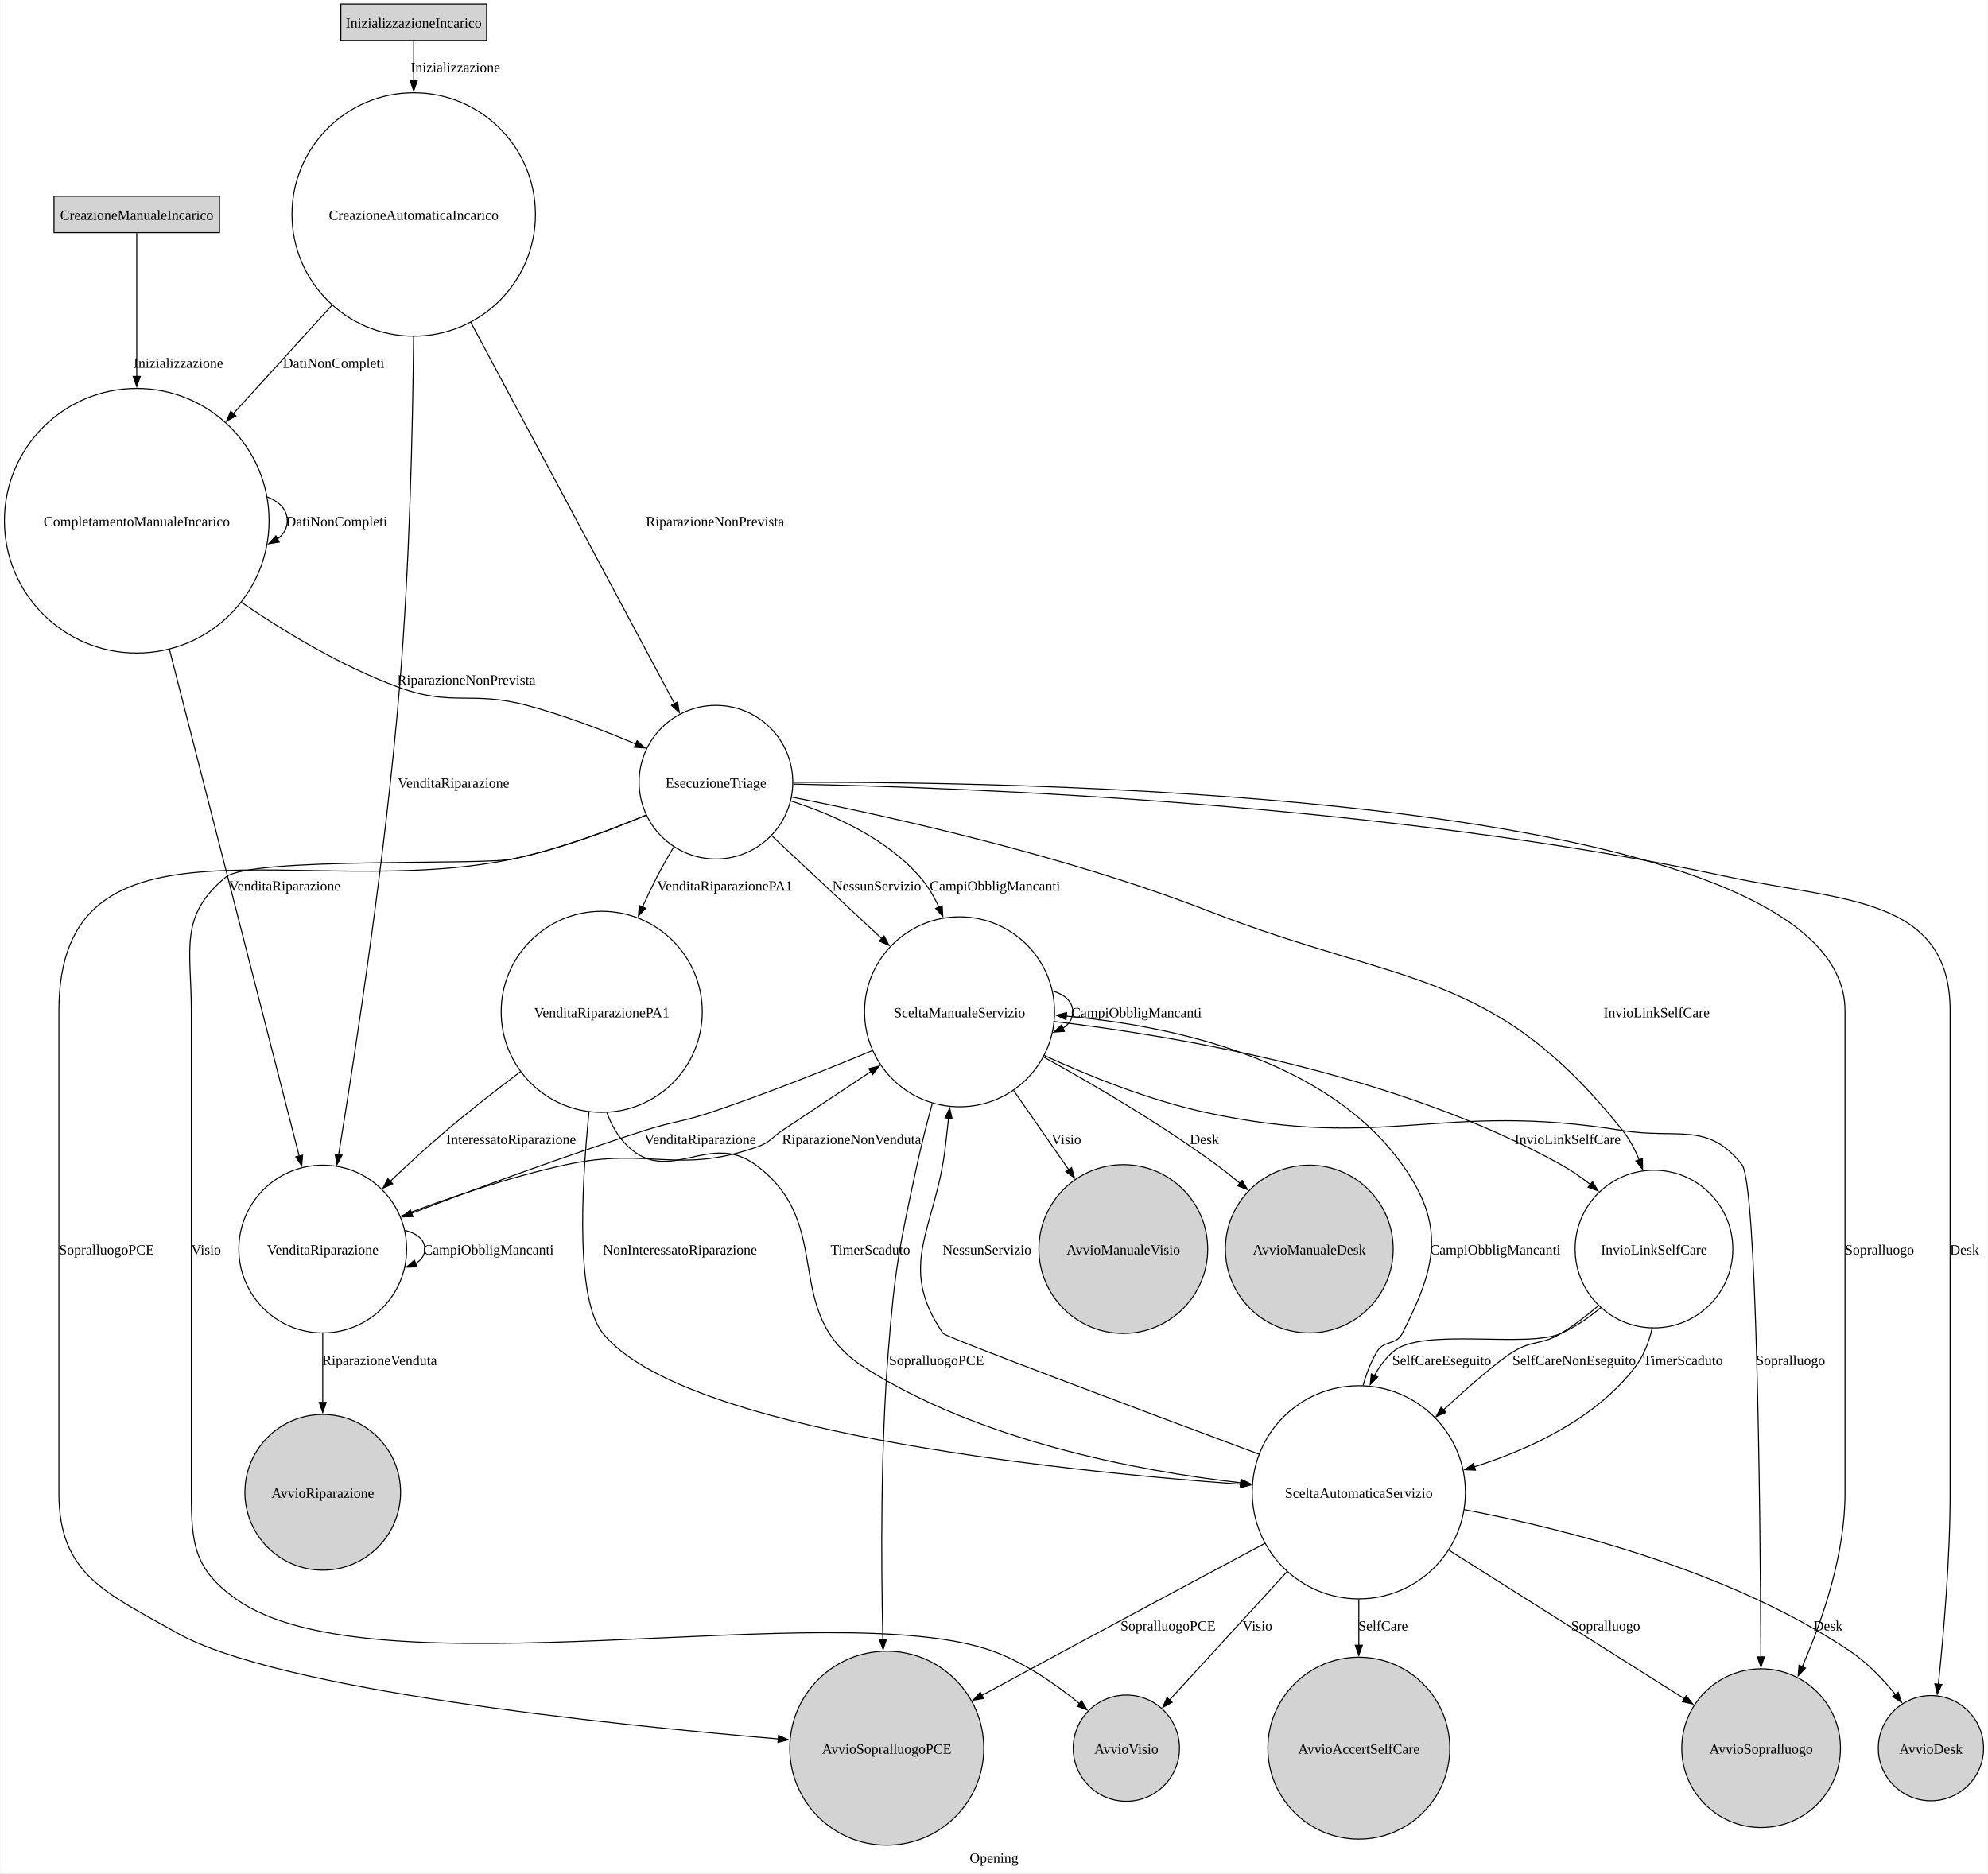
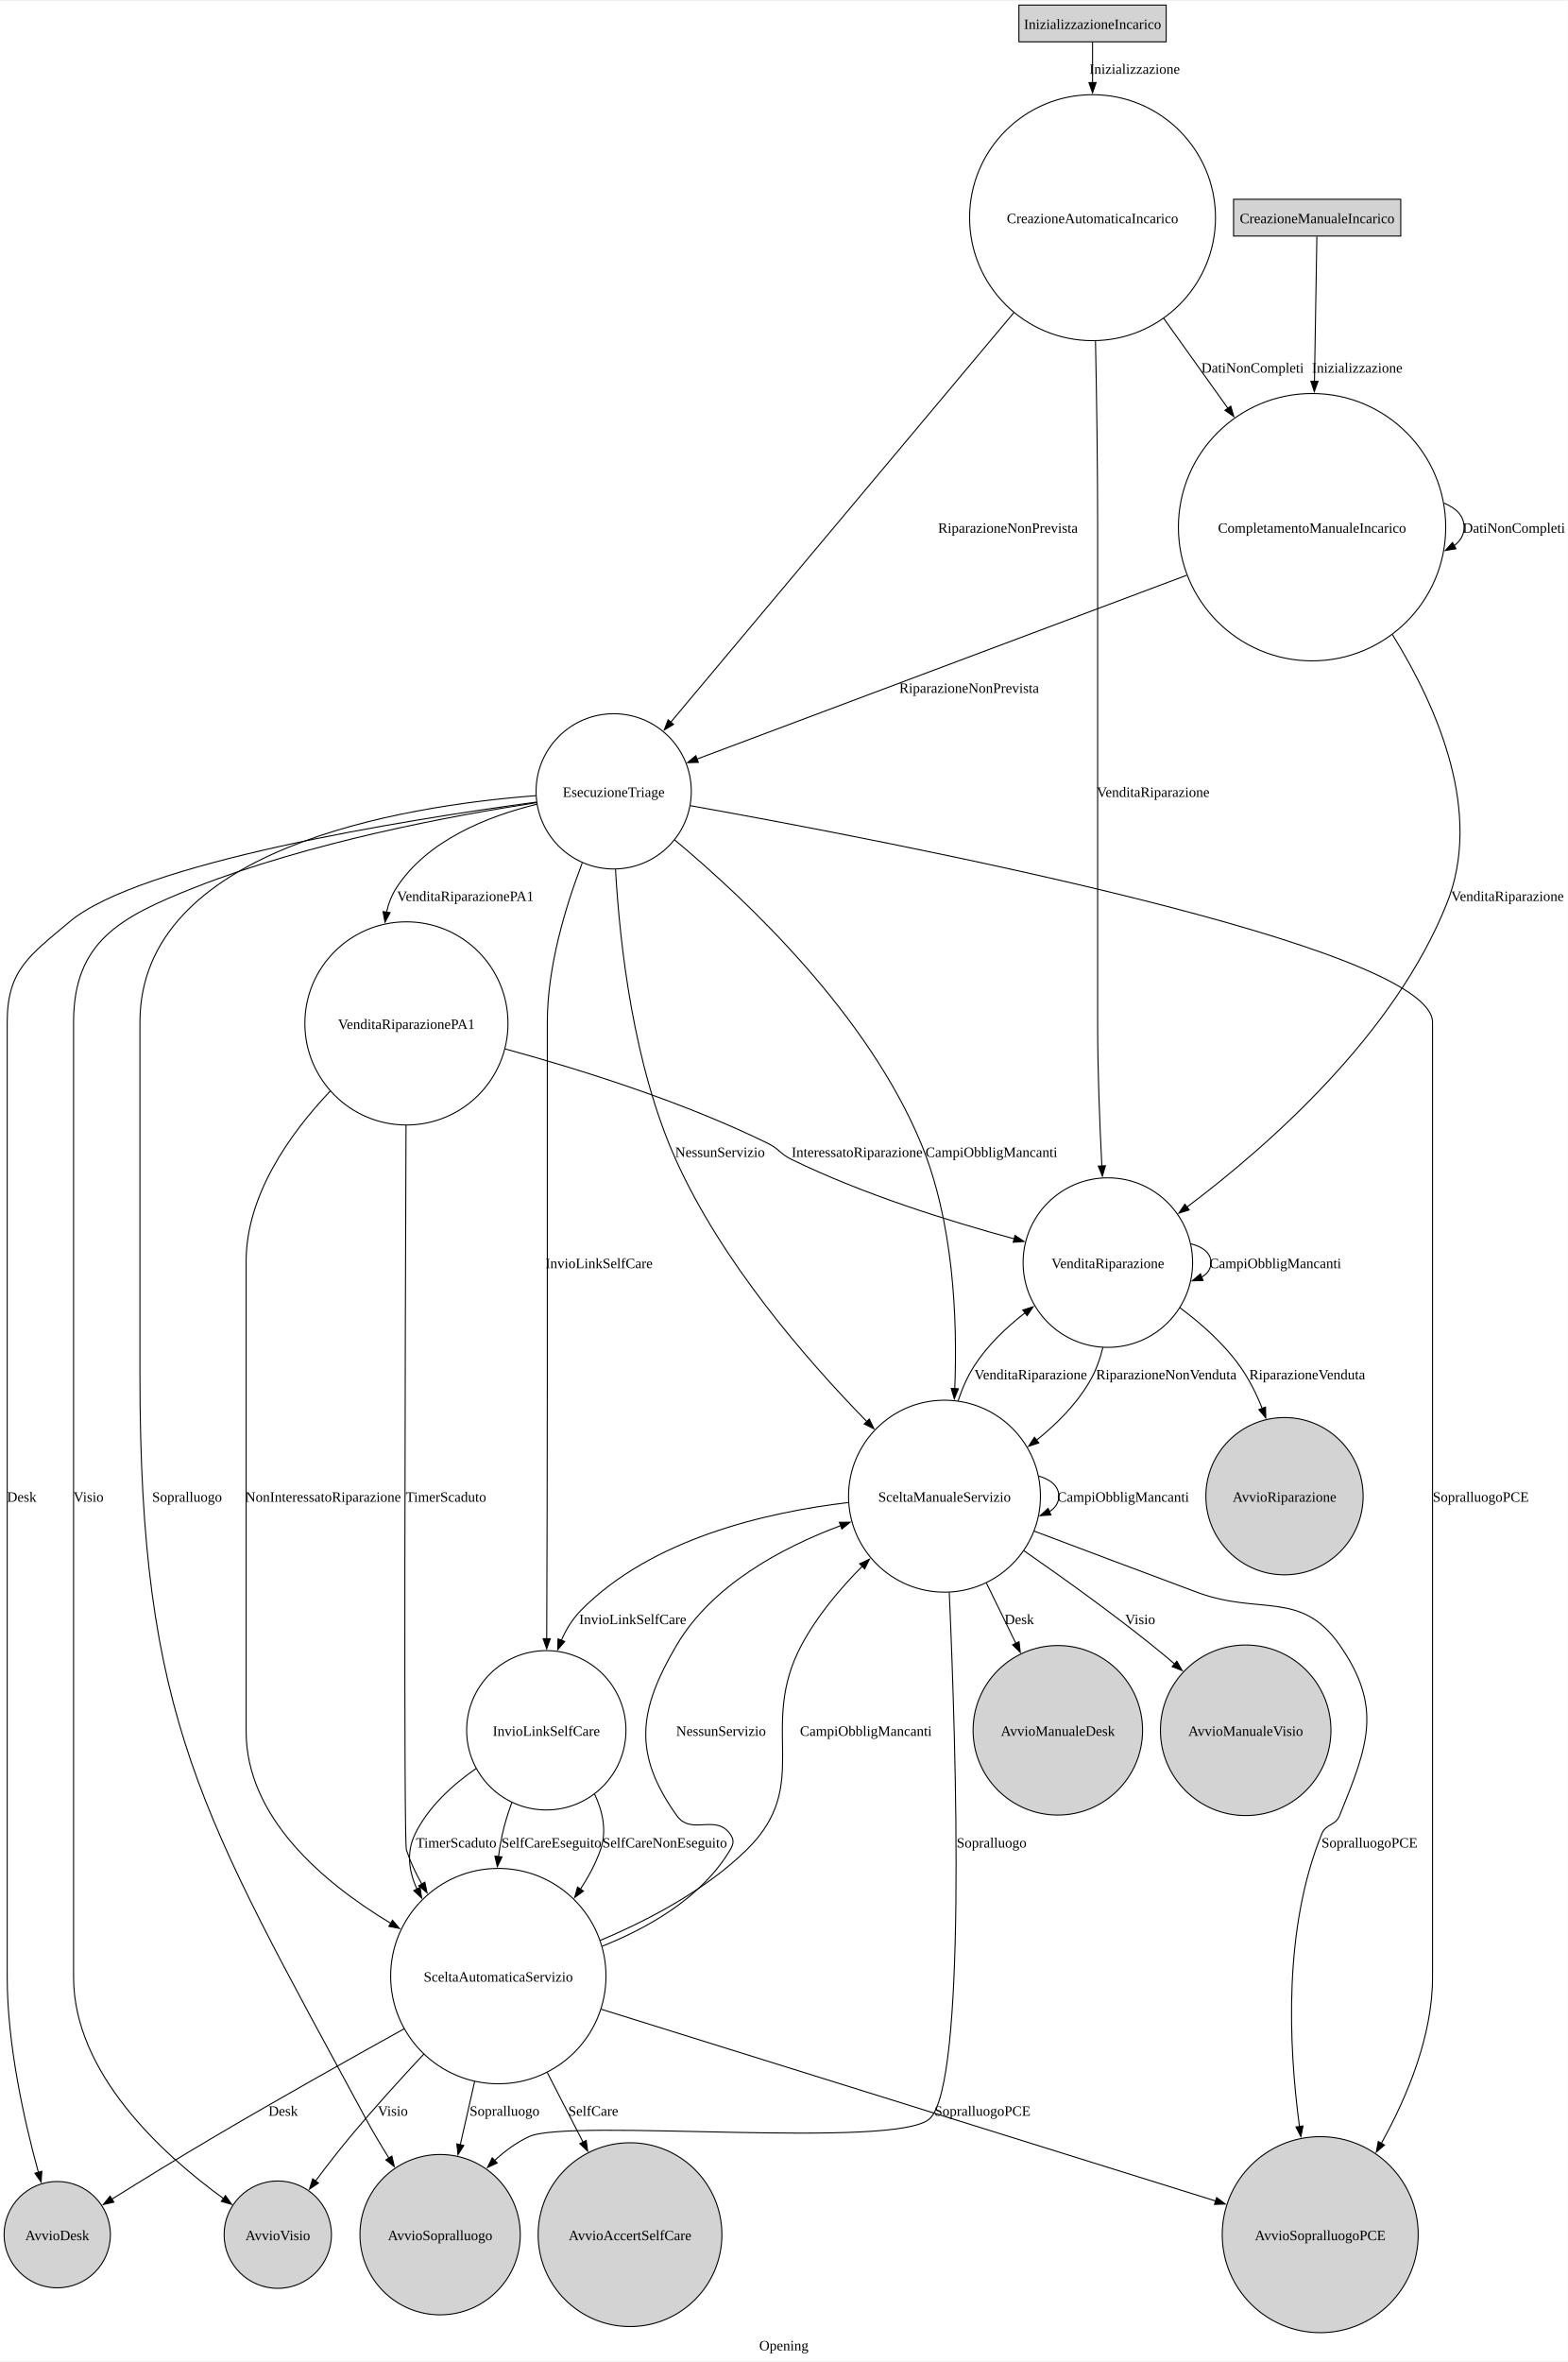
- <svg xmlns="http://www.w3.org/2000/svg" width="382pt" height="360pt" viewBox="0.00 0.00 381.85 360.00">
-   <g id="graph0" class="graph" transform="scale(0.19423 0.19423) rotate(0) translate(4 1849.47)">
-     <polygon fill="white" stroke="none" points="-4,4 -4,-1849.47 1961.97,-1849.47 1961.97,4 -4,4" />
-     <text text-anchor="middle" x="978.98" y="-6.45" font-family="Times New Roman,serif" font-size="14.00">Opening</text>
+ <svg xmlns="http://www.w3.org/2000/svg" width="239pt" height="360pt" viewBox="0.00 0.00 239.20 360.00">
+   <g id="graph0" class="graph" transform="scale(0.155782 0.155782) rotate(0) translate(4 2306.92)">
+     <polygon fill="white" stroke="none" points="-4,4 -4,-2306.92 1531.47,-2306.92 1531.47,4 -4,4" />
+     <text text-anchor="middle" x="763.73" y="-6.45" font-family="Times New Roman,serif" font-size="14.00">Opening</text>
    <g id="node1" class="node">
-       <ellipse fill="lightgrey" stroke="black" cx="872.9" cy="-119.72" rx="95.97" ry="95.97" />
-       <text text-anchor="middle" x="872.9" y="-114.3" font-family="Times New Roman,serif" font-size="14.00">AvvioSopralluogoPCE</text>
+       <polygon fill="lightgrey" stroke="black" points="1138.19,-2302.92 993.94,-2302.92 993.94,-2266.92 1138.19,-2266.92 1138.19,-2302.92" />
+       <text text-anchor="middle" x="1066.06" y="-2279.5" font-family="Times New Roman,serif" font-size="14.00">InizializzazioneIncarico</text>
+     </g>
+     <g id="node11" class="node">
+       <ellipse fill="none" stroke="black" cx="1066.06" cy="-2094.75" rx="120.42" ry="120.42" />
+       <text text-anchor="middle" x="1066.06" y="-2089.32" font-family="Times New Roman,serif" font-size="14.00">CreazioneAutomaticaIncarico</text>
+     </g>
+     <g id="edge1" class="edge">
+       <path fill="none" stroke="black" d="M1066.06,-2266.56C1066.06,-2256.28 1066.06,-2242.23 1066.06,-2226.56" />
+       <polygon fill="black" stroke="black" points="1069.56,-2227 1066.06,-2217 1062.56,-2227 1069.56,-2227" />
+       <text text-anchor="middle" x="1107.31" y="-2235.62" font-family="Times New Roman,serif" font-size="14.00">Inizializzazione</text>
    </g>
    <g id="node2" class="node">
-       <ellipse fill="lightgrey" stroke="black" cx="1109.9" cy="-119.72" rx="52.56" ry="52.56" />
-       <text text-anchor="middle" x="1109.9" y="-114.3" font-family="Times New Roman,serif" font-size="14.00">AvvioVisio</text>
+       <polygon fill="lightgrey" stroke="black" points="1367.94,-2112.75 1204.19,-2112.75 1204.19,-2076.75 1367.94,-2076.75 1367.94,-2112.75" />
+       <text text-anchor="middle" x="1286.06" y="-2089.32" font-family="Times New Roman,serif" font-size="14.00">CreazioneManualeIncarico</text>
+     </g>
+     <g id="node12" class="node">
+       <ellipse fill="none" stroke="black" cx="1281.06" cy="-1791.67" rx="130.9" ry="130.9" />
+       <text text-anchor="middle" x="1281.06" y="-1786.25" font-family="Times New Roman,serif" font-size="14.00">CompletamentoManualeIncarico</text>
+     </g>
+     <g id="edge2" class="edge">
+       <path fill="none" stroke="black" d="M1285.77,-2076.26C1285.3,-2048.14 1284.34,-1990.32 1283.41,-1934.18" />
+       <polygon fill="black" stroke="black" points="1286.92,-1934.44 1283.25,-1924.5 1279.92,-1934.56 1286.92,-1934.44" />
+       <text text-anchor="middle" x="1325.31" y="-1943.02" font-family="Times New Roman,serif" font-size="14.00">Inizializzazione</text>
    </g>
    <g id="node3" class="node">
-       <ellipse fill="lightgrey" stroke="black" cx="1905.9" cy="-119.72" rx="52.06" ry="52.06" />
-       <text text-anchor="middle" x="1905.9" y="-114.3" font-family="Times New Roman,serif" font-size="14.00">AvvioDesk</text>
+       <ellipse fill="lightgrey" stroke="black" cx="1254.06" cy="-842.83" rx="77.01" ry="77.01" />
+       <text text-anchor="middle" x="1254.06" y="-837.41" font-family="Times New Roman,serif" font-size="14.00">AvvioRiparazione</text>
    </g>
    <g id="node4" class="node">
-       <ellipse fill="lightgrey" stroke="black" cx="1737.9" cy="-119.72" rx="78.51" ry="78.51" />
-       <text text-anchor="middle" x="1737.9" y="-114.3" font-family="Times New Roman,serif" font-size="14.00">AvvioSopralluogo</text>
+       <ellipse fill="lightgrey" stroke="black" cx="1289.06" cy="-119.72" rx="95.97" ry="95.97" />
+       <text text-anchor="middle" x="1289.06" y="-114.3" font-family="Times New Roman,serif" font-size="14.00">AvvioSopralluogoPCE</text>
    </g>
    <g id="node5" class="node">
-       <ellipse fill="lightgrey" stroke="black" cx="1106.9" cy="-613.6" rx="83.5" ry="83.5" />
-       <text text-anchor="middle" x="1106.9" y="-608.18" font-family="Times New Roman,serif" font-size="14.00">AvvioManualeVisio</text>
+       <ellipse fill="lightgrey" stroke="black" cx="268.06" cy="-119.72" rx="52.56" ry="52.56" />
+       <text text-anchor="middle" x="268.06" y="-114.3" font-family="Times New Roman,serif" font-size="14.00">AvvioVisio</text>
    </g>
    <g id="node6" class="node">
-       <ellipse fill="lightgrey" stroke="black" cx="1290.9" cy="-613.6" rx="83" ry="83" />
-       <text text-anchor="middle" x="1290.9" y="-608.18" font-family="Times New Roman,serif" font-size="14.00">AvvioManualeDesk</text>
+       <ellipse fill="lightgrey" stroke="black" cx="52.06" cy="-119.72" rx="52.06" ry="52.06" />
+       <text text-anchor="middle" x="52.06" y="-114.3" font-family="Times New Roman,serif" font-size="14.00">AvvioDesk</text>
    </g>
    <g id="node7" class="node">
-       <ellipse fill="lightgrey" stroke="black" cx="1339.9" cy="-119.72" rx="89.99" ry="89.99" />
-       <text text-anchor="middle" x="1339.9" y="-114.3" font-family="Times New Roman,serif" font-size="14.00">AvvioAccertSelfCare</text>
+       <ellipse fill="lightgrey" stroke="black" cx="427.06" cy="-119.72" rx="78.51" ry="78.51" />
+       <text text-anchor="middle" x="427.06" y="-114.3" font-family="Times New Roman,serif" font-size="14.00">AvvioSopralluogo</text>
    </g>
    <g id="node8" class="node">
-       <polygon fill="lightgrey" stroke="black" points="477.03,-1845.47 332.78,-1845.47 332.78,-1809.47 477.03,-1809.47 477.03,-1845.47" />
-       <text text-anchor="middle" x="404.9" y="-1822.04" font-family="Times New Roman,serif" font-size="14.00">InizializzazioneIncarico</text>
-     </g>
-     <g id="node11" class="node">
-       <ellipse fill="none" stroke="black" cx="404.9" cy="-1637.29" rx="120.42" ry="120.42" />
-       <text text-anchor="middle" x="404.9" y="-1631.87" font-family="Times New Roman,serif" font-size="14.00">CreazioneAutomaticaIncarico</text>
-     </g>
-     <g id="edge1" class="edge">
-       <path fill="none" stroke="black" d="M404.9,-1809.1C404.9,-1798.83 404.9,-1784.77 404.9,-1769.11" />
-       <polygon fill="black" stroke="black" points="408.4,-1769.55 404.9,-1759.55 401.4,-1769.55 408.4,-1769.55" />
-       <text text-anchor="middle" x="446.15" y="-1778.17" font-family="Times New Roman,serif" font-size="14.00">Inizializzazione</text>
+       <ellipse fill="lightgrey" stroke="black" cx="1216.06" cy="-613.6" rx="83.5" ry="83.5" />
+       <text text-anchor="middle" x="1216.06" y="-608.18" font-family="Times New Roman,serif" font-size="14.00">AvvioManualeVisio</text>
    </g>
    <g id="node9" class="node">
-       <polygon fill="lightgrey" stroke="black" points="212.78,-1655.29 49.03,-1655.29 49.03,-1619.29 212.78,-1619.29 212.78,-1655.29" />
-       <text text-anchor="middle" x="130.9" y="-1631.87" font-family="Times New Roman,serif" font-size="14.00">CreazioneManualeIncarico</text>
-     </g>
-     <g id="node12" class="node">
-       <ellipse fill="none" stroke="black" cx="130.9" cy="-1334.22" rx="130.9" ry="130.9" />
-       <text text-anchor="middle" x="130.9" y="-1328.79" font-family="Times New Roman,serif" font-size="14.00">CompletamentoManualeIncarico</text>
-     </g>
-     <g id="edge2" class="edge">
-       <path fill="none" stroke="black" d="M130.9,-1618.81C130.9,-1590.69 130.9,-1532.87 130.9,-1476.73" />
-       <polygon fill="black" stroke="black" points="134.4,-1477.04 130.9,-1467.04 127.4,-1477.04 134.4,-1477.04" />
-       <text text-anchor="middle" x="172.15" y="-1485.57" font-family="Times New Roman,serif" font-size="14.00">Inizializzazione</text>
+       <ellipse fill="lightgrey" stroke="black" cx="1032.06" cy="-613.6" rx="83" ry="83" />
+       <text text-anchor="middle" x="1032.06" y="-608.18" font-family="Times New Roman,serif" font-size="14.00">AvvioManualeDesk</text>
    </g>
    <g id="node10" class="node">
-       <ellipse fill="lightgrey" stroke="black" cx="314.9" cy="-372.9" rx="77.01" ry="77.01" />
-       <text text-anchor="middle" x="314.9" y="-367.48" font-family="Times New Roman,serif" font-size="14.00">AvvioRiparazione</text>
+       <ellipse fill="lightgrey" stroke="black" cx="613.06" cy="-119.72" rx="89.99" ry="89.99" />
+       <text text-anchor="middle" x="613.06" y="-114.3" font-family="Times New Roman,serif" font-size="14.00">AvvioAccertSelfCare</text>
    </g>
    <g id="edge3" class="edge">
-       <path fill="none" stroke="black" d="M324.18,-1547.59C293.49,-1513.87 258.24,-1475.13 226.31,-1440.06" />
-       <polygon fill="black" stroke="black" points="229.04,-1437.86 219.72,-1432.82 223.87,-1442.57 229.04,-1437.86" />
-       <text text-anchor="middle" x="325.65" y="-1485.57" font-family="Times New Roman,serif" font-size="14.00">DatiNonCompleti</text>
+       <path fill="none" stroke="black" d="M1135.57,-1996.41C1155.75,-1968.15 1177.98,-1937.02 1198.86,-1907.78" />
+       <polygon fill="black" stroke="black" points="1201.45,-1910.18 1204.41,-1900.01 1195.75,-1906.11 1201.45,-1910.18" />
+       <text text-anchor="middle" x="1222.81" y="-1943.02" font-family="Times New Roman,serif" font-size="14.00">DatiNonCompleti</text>
    </g>
    <g id="node13" class="node">
-       <ellipse fill="none" stroke="black" cx="314.9" cy="-613.6" rx="83" ry="83" />
-       <text text-anchor="middle" x="314.9" y="-608.18" font-family="Times New Roman,serif" font-size="14.00">VenditaRiparazione</text>
+       <ellipse fill="none" stroke="black" cx="1081.06" cy="-1071.56" rx="83" ry="83" />
+       <text text-anchor="middle" x="1081.06" y="-1066.13" font-family="Times New Roman,serif" font-size="14.00">VenditaRiparazione</text>
    </g>
    <g id="edge4" class="edge">
-       <path fill="none" stroke="black" d="M404.8,-1516.68C403.88,-1422.27 400.7,-1287.31 390.9,-1169.56 377.28,-1005.83 348.53,-816.51 330.56,-706.68" />
-       <polygon fill="black" stroke="black" points="334.07,-706.44 329,-697.14 327.16,-707.58 334.07,-706.44" />
-       <text text-anchor="middle" x="444.28" y="-1070.12" font-family="Times New Roman,serif" font-size="14.00">VenditaRiparazione</text>
+       <path fill="none" stroke="black" d="M1068.96,-1973.98C1070.07,-1918.78 1071.06,-1852.4 1071.06,-1792.67 1071.06,-1792.67 1071.06,-1792.67 1071.06,-1304.77 1071.06,-1259.12 1073.01,-1208.47 1075.19,-1166.15" />
+       <polygon fill="black" stroke="black" points="1078.69,-1166.42 1075.72,-1156.25 1071.7,-1166.05 1078.69,-1166.42" />
+       <text text-anchor="middle" x="1125.44" y="-1527.58" font-family="Times New Roman,serif" font-size="14.00">VenditaRiparazione</text>
    </g>
    <g id="node14" class="node">
-       <ellipse fill="none" stroke="black" cx="703.9" cy="-1075.55" rx="76.01" ry="76.01" />
-       <text text-anchor="middle" x="703.9" y="-1070.12" font-family="Times New Roman,serif" font-size="14.00">EsecuzioneTriage</text>
+       <ellipse fill="none" stroke="black" cx="597.06" cy="-1533" rx="76.01" ry="76.01" />
+       <text text-anchor="middle" x="597.06" y="-1527.58" font-family="Times New Roman,serif" font-size="14.00">EsecuzioneTriage</text>
    </g>
    <g id="edge5" class="edge">
-       <path fill="none" stroke="black" d="M461.32,-1530.68C520.08,-1420.68 610.7,-1251.02 662.95,-1153.21" />
-       <polygon fill="black" stroke="black" points="666.01,-1154.91 667.64,-1144.44 659.84,-1151.61 666.01,-1154.91" />
-       <text text-anchor="middle" x="703.03" y="-1328.79" font-family="Times New Roman,serif" font-size="14.00">RiparazioneNonPrevista</text>
+       <path fill="none" stroke="black" d="M989.14,-2001.94C894.67,-1889.2 736.7,-1700.65 653.02,-1600.79" />
+       <polygon fill="black" stroke="black" points="655.73,-1598.57 646.62,-1593.15 650.36,-1603.06 655.73,-1598.57" />
+       <text text-anchor="middle" x="983.19" y="-1786.25" font-family="Times New Roman,serif" font-size="14.00">RiparazioneNonPrevista</text>
    </g>
    <g id="edge6" class="edge">
-       <path fill="none" stroke="black" d="M260.08,-1357.78C272.17,-1352.94 279.81,-1345.09 279.81,-1334.22 279.81,-1326.74 276.2,-1320.69 270.01,-1316.07" />
-       <polygon fill="black" stroke="black" points="271.86,-1313.09 261.4,-1311.37 268.51,-1319.24 271.86,-1313.09" />
-       <text text-anchor="middle" x="328.56" y="-1328.79" font-family="Times New Roman,serif" font-size="14.00">DatiNonCompleti</text>
+       <path fill="none" stroke="black" d="M1410.23,-1815.24C1422.33,-1810.4 1429.97,-1802.54 1429.97,-1791.67 1429.97,-1784.2 1426.36,-1778.15 1420.17,-1773.53" />
+       <polygon fill="black" stroke="black" points="1422.02,-1770.55 1411.56,-1768.83 1418.66,-1776.69 1422.02,-1770.55" />
+       <text text-anchor="middle" x="1478.72" y="-1786.25" font-family="Times New Roman,serif" font-size="14.00">DatiNonCompleti</text>
    </g>
    <g id="edge7" class="edge">
-       <path fill="none" stroke="black" d="M163.16,-1207.22C199.94,-1063.58 259.16,-832.29 291.68,-705.31" />
-       <polygon fill="black" stroke="black" points="294.99,-706.5 294.08,-695.94 288.21,-704.76 294.99,-706.5" />
-       <text text-anchor="middle" x="277.28" y="-968.24" font-family="Times New Roman,serif" font-size="14.00">VenditaRiparazione</text>
+       <path fill="none" stroke="black" d="M1359.68,-1686.62C1405.56,-1612.66 1448.11,-1511.24 1413.06,-1423.24 1362.06,-1295.18 1239.63,-1186.96 1158.55,-1125.92" />
+       <polygon fill="black" stroke="black" points="1160.69,-1123.15 1150.58,-1119.98 1156.51,-1128.77 1160.69,-1123.15" />
+       <text text-anchor="middle" x="1472.44" y="-1425.69" font-family="Times New Roman,serif" font-size="14.00">VenditaRiparazione</text>
    </g>
    <g id="edge8" class="edge">
-       <path fill="none" stroke="black" d="M234.46,-1253.5C279.79,-1222.49 335.02,-1189.64 389.65,-1169.56 443.26,-1149.86 461.72,-1166.3 516.9,-1151.56 553.19,-1141.87 591.94,-1127.11 624.7,-1113.24" />
-       <polygon fill="black" stroke="black" points="625.91,-1116.53 633.72,-1109.37 623.15,-1110.1 625.91,-1116.53" />
-       <text text-anchor="middle" x="457.03" y="-1172.01" font-family="Times New Roman,serif" font-size="14.00">RiparazioneNonPrevista</text>
+       <path fill="none" stroke="black" d="M1158.38,-1744.64C1019.56,-1692.54 797.34,-1609.16 678.42,-1564.53" />
+       <polygon fill="black" stroke="black" points="679.95,-1561.37 669.36,-1561.13 677.49,-1567.92 679.95,-1561.37" />
+       <text text-anchor="middle" x="945.19" y="-1629.47" font-family="Times New Roman,serif" font-size="14.00">RiparazioneNonPrevista</text>
    </g>
    <g id="edge9" class="edge">
-       <path fill="none" stroke="black" d="M314.9,-530.12C314.9,-508.09 314.9,-484.2 314.9,-461.88" />
-       <polygon fill="black" stroke="black" points="318.4,-461.89 314.9,-451.89 311.4,-461.89 318.4,-461.89" />
-       <text text-anchor="middle" x="371.15" y="-498.81" font-family="Times New Roman,serif" font-size="14.00">RiparazioneVenduta</text>
+       <path fill="none" stroke="black" d="M1151.66,-1027.35C1172.78,-1011.63 1194.44,-992.31 1210.06,-970.56 1219.08,-958 1226.38,-943.43 1232.25,-928.74" />
+       <polygon fill="black" stroke="black" points="1235.49,-930.06 1235.74,-919.47 1228.94,-927.59 1235.49,-930.06" />
+       <text text-anchor="middle" x="1276.31" y="-957.26" font-family="Times New Roman,serif" font-size="14.00">RiparazioneVenduta</text>
    </g>
    <g id="edge10" class="edge">
-       <path fill="none" stroke="black" d="M396.14,-632.11C407.95,-629.17 415.9,-623 415.9,-613.6 415.9,-607.44 412.48,-602.66 406.78,-599.27" />
-       <polygon fill="black" stroke="black" points="408.13,-596.04 397.55,-595.65 405.58,-602.56 408.13,-596.04" />
-       <text text-anchor="middle" x="478.9" y="-608.18" font-family="Times New Roman,serif" font-size="14.00">CampiObbligMancanti</text>
+       <path fill="none" stroke="black" d="M1162.29,-1089.98C1174.11,-1087.05 1182.06,-1080.91 1182.06,-1071.56 1182.06,-1065.42 1178.63,-1060.66 1172.94,-1057.29" />
+       <polygon fill="black" stroke="black" points="1174.29,-1054.06 1163.7,-1053.69 1171.75,-1060.58 1174.29,-1054.06" />
+       <text text-anchor="middle" x="1245.06" y="-1066.13" font-family="Times New Roman,serif" font-size="14.00">CampiObbligMancanti</text>
    </g>
    <g id="node15" class="node">
-       <ellipse fill="none" stroke="black" cx="944.9" cy="-848.32" rx="93.98" ry="93.98" />
-       <text text-anchor="middle" x="944.9" y="-842.89" font-family="Times New Roman,serif" font-size="14.00">SceltaManualeServizio</text>
+       <ellipse fill="none" stroke="black" cx="921.06" cy="-842.83" rx="93.98" ry="93.98" />
+       <text text-anchor="middle" x="921.06" y="-837.41" font-family="Times New Roman,serif" font-size="14.00">SceltaManualeServizio</text>
    </g>
    <g id="edge11" class="edge">
-       <path fill="none" stroke="black" d="M391.73,-646.09C438.43,-663.91 499.7,-685 555.9,-697.1 638.82,-714.96 666.01,-686.62 745.9,-715.1 757.75,-719.33 758.94,-723.88 769.4,-730.85 797.97,-749.9 829.18,-770.64 857.27,-789.27" />
-       <polygon fill="black" stroke="black" points="855.13,-792.06 865.4,-794.67 859,-786.23 855.13,-792.06" />
-       <text text-anchor="middle" x="838.15" y="-717.55" font-family="Times New Roman,serif" font-size="14.00">RiparazioneNonVenduta</text>
+       <path fill="none" stroke="black" d="M1076.21,-988.5C1073.3,-976.68 1069.08,-965.07 1063.06,-954.81 1050.16,-932.83 1031.09,-913.61 1011.09,-897.6" />
+       <polygon fill="black" stroke="black" points="1013.42,-894.98 1003.37,-891.64 1009.14,-900.52 1013.42,-894.98" />
+       <text text-anchor="middle" x="1138.31" y="-957.26" font-family="Times New Roman,serif" font-size="14.00">RiparazioneNonVenduta</text>
    </g>
    <g id="edge12" class="edge">
-       <path fill="none" stroke="black" d="M634.76,-1042.81C596.69,-1026.86 548.12,-1008.97 502.9,-999.54 296.91,-956.56 53.9,-1059.75 53.9,-849.32 53.9,-849.32 53.9,-849.32 53.9,-371.9 53.9,-291.42 100.82,-273.26 170.9,-233.7 270.72,-177.35 595.12,-143.3 765.75,-128.85" />
-       <polygon fill="black" stroke="black" points="765.83,-132.36 775.51,-128.04 765.25,-125.38 765.83,-132.36" />
-       <text text-anchor="middle" x="101.15" y="-608.18" font-family="Times New Roman,serif" font-size="14.00">SopralluogoPCE</text>
+       <path fill="none" stroke="black" d="M672.15,-1518.96C871.52,-1483.3 1399.06,-1381.84 1399.06,-1306.77 1399.06,-1306.77 1399.06,-1306.77 1399.06,-371.9 1399.06,-314.58 1374.72,-255.61 1348.95,-209.22" />
+       <polygon fill="black" stroke="black" points="1351.99,-207.5 1344,-200.54 1345.91,-210.96 1351.99,-207.5" />
+       <text text-anchor="middle" x="1446.31" y="-837.41" font-family="Times New Roman,serif" font-size="14.00">SopralluogoPCE</text>
    </g>
    <g id="edge13" class="edge">
-       <path fill="none" stroke="black" d="M634.72,-1042.97C596.64,-1027.08 548.07,-1009.17 502.9,-999.54 471.98,-992.94 243.27,-1001.69 218.9,-981.54 172.15,-942.86 184.9,-909.99 184.9,-849.32 184.9,-849.32 184.9,-849.32 184.9,-371.9 184.9,-321.53 187.92,-296.74 228.9,-267.45 364.64,-170.43 820.97,-272.33 977.9,-215.7 1009.22,-204.39 1039.7,-183.35 1063.46,-163.94" />
-       <polygon fill="black" stroke="black" points="1065.64,-166.68 1071.07,-157.57 1061.15,-161.31 1065.64,-166.68" />
-       <text text-anchor="middle" x="199.53" y="-608.18" font-family="Times New Roman,serif" font-size="14.00">Visio</text>
+       <path fill="none" stroke="black" d="M521.71,-1521.94C437.89,-1509.15 299.46,-1483.24 187.06,-1438.99 113.5,-1410.03 68.06,-1385.83 68.06,-1306.77 68.06,-1306.77 68.06,-1306.77 68.06,-371.9 68.06,-277.45 155.67,-198 214.92,-155.06" />
+       <polygon fill="black" stroke="black" points="216.81,-158.01 222.94,-149.37 212.76,-152.31 216.81,-158.01" />
+       <text text-anchor="middle" x="82.69" y="-837.41" font-family="Times New Roman,serif" font-size="14.00">Visio</text>
    </g>
    <g id="edge14" class="edge">
-       <path fill="none" stroke="black" d="M780.33,-1073.66C949.33,-1070.36 1366.69,-1054.79 1706.9,-981.54 1817.68,-957.68 1924.9,-962.64 1924.9,-849.32 1924.9,-849.32 1924.9,-849.32 1924.9,-371.9 1924.9,-307.39 1918.59,-233.83 1913.25,-183.06" />
-       <polygon fill="black" stroke="black" points="1916.73,-182.71 1912.18,-173.14 1909.77,-183.45 1916.73,-182.71" />
-       <text text-anchor="middle" x="1939.15" y="-608.18" font-family="Times New Roman,serif" font-size="14.00">Desk</text>
+       <path fill="none" stroke="black" d="M521.27,-1522.49C391.21,-1504.8 132.83,-1463.3 64.06,-1405.24 24.73,-1372.03 3.06,-1358.25 3.06,-1306.77 3.06,-1306.77 3.06,-1306.77 3.06,-371.9 3.06,-305.61 19.71,-231.26 33.6,-180.77" />
+       <polygon fill="black" stroke="black" points="36.95,-181.77 36.28,-171.19 30.21,-179.88 36.95,-181.77" />
+       <text text-anchor="middle" x="17.31" y="-837.41" font-family="Times New Roman,serif" font-size="14.00">Desk</text>
    </g>
    <g id="edge15" class="edge">
-       <path fill="none" stroke="black" d="M780.24,-1075.43C1032.12,-1076.32 1820.9,-1062.11 1820.9,-849.32 1820.9,-849.32 1820.9,-849.32 1820.9,-371.9 1820.9,-312.32 1799.59,-248.62 1778.56,-200.28" />
-       <polygon fill="black" stroke="black" points="1781.82,-198.99 1774.56,-191.28 1775.42,-201.84 1781.82,-198.99" />
-       <text text-anchor="middle" x="1855.03" y="-608.18" font-family="Times New Roman,serif" font-size="14.00">Sopralluogo</text>
+       <path fill="none" stroke="black" d="M520.7,-1528.76C388.99,-1518.62 133.06,-1477.02 133.06,-1306.77 133.06,-1306.77 133.06,-1306.77 133.06,-961.68 133.06,-623.55 193.47,-531.25 354.06,-233.7 361,-220.84 368.91,-207.52 376.89,-194.74" />
+       <polygon fill="black" stroke="black" points="379.81,-196.68 382.19,-186.36 373.89,-192.94 379.81,-196.68" />
+       <text text-anchor="middle" x="179.19" y="-837.41" font-family="Times New Roman,serif" font-size="14.00">Sopralluogo</text>
    </g>
    <g id="edge16" class="edge">
-       <path fill="none" stroke="black" d="M758.9,-1022.76C778.1,-1004.71 799.81,-984.33 819.65,-965.79 835.26,-951.2 851.99,-935.61 867.98,-920.73" />
-       <polygon fill="black" stroke="black" points="870.22,-923.43 875.15,-914.06 865.45,-918.31 870.22,-923.43" />
-       <text text-anchor="middle" x="863.03" y="-968.24" font-family="Times New Roman,serif" font-size="14.00">NessunServizio</text>
+       <path fill="none" stroke="black" d="M598.85,-1456.55C603.1,-1381.54 616.53,-1264.67 657.81,-1172.56 702.38,-1073.1 784.3,-978.02 844.96,-915.93" />
+       <polygon fill="black" stroke="black" points="847.41,-918.43 851.93,-908.85 842.42,-913.52 847.41,-918.43" />
+       <text text-anchor="middle" x="701.19" y="-1175.01" font-family="Times New Roman,serif" font-size="14.00">NessunServizio</text>
    </g>
    <g id="edge17" class="edge">
-       <path fill="none" stroke="black" d="M777.69,-1057.04C820.7,-1043.25 872.82,-1019.79 905.9,-981.54 913.5,-972.76 919.61,-962.56 924.54,-951.79" />
-       <polygon fill="black" stroke="black" points="927.7,-953.3 928.32,-942.72 921.24,-950.61 927.7,-953.3" />
-       <text text-anchor="middle" x="979.9" y="-968.24" font-family="Times New Roman,serif" font-size="14.00">CampiObbligMancanti</text>
+       <path fill="none" stroke="black" d="M656.77,-1485.46C728.59,-1425.51 845.97,-1313.97 898.06,-1188.31 929.65,-1112.1 933.92,-1018.26 931.12,-947.78" />
+       <polygon fill="black" stroke="black" points="934.63,-948.02 930.68,-938.19 927.64,-948.34 934.63,-948.02" />
+       <text text-anchor="middle" x="967.06" y="-1175.01" font-family="Times New Roman,serif" font-size="14.00">CampiObbligMancanti</text>
    </g>
    <g id="node16" class="node">
-       <ellipse fill="none" stroke="black" cx="590.9" cy="-848.32" rx="99.47" ry="99.47" />
-       <text text-anchor="middle" x="590.9" y="-842.89" font-family="Times New Roman,serif" font-size="14.00">VenditaRiparazionePA1</text>
+       <ellipse fill="none" stroke="black" cx="394.06" cy="-1305.77" rx="99.47" ry="99.47" />
+       <text text-anchor="middle" x="394.06" y="-1300.35" font-family="Times New Roman,serif" font-size="14.00">VenditaRiparazionePA1</text>
    </g>
    <g id="edge18" class="edge">
-       <path fill="none" stroke="black" d="M662.31,-1011.6C656.35,-1001.7 650.52,-991.45 645.4,-981.54 640.55,-972.12 635.79,-962.17 631.25,-952.12" />
-       <polygon fill="black" stroke="black" points="634.46,-950.74 627.2,-943.02 628.06,-953.58 634.46,-950.74" />
-       <text text-anchor="middle" x="712.65" y="-968.24" font-family="Times New Roman,serif" font-size="14.00">VenditaRiparazionePA1</text>
+       <path fill="none" stroke="black" d="M521.84,-1520.39C473.71,-1508.64 414.81,-1485.25 384.56,-1438.99 379.65,-1431.47 376.45,-1423.18 374.56,-1414.51" />
+       <polygon fill="black" stroke="black" points="378.06,-1414.21 373.08,-1404.87 371.14,-1415.28 378.06,-1414.21" />
+       <text text-anchor="middle" x="451.81" y="-1425.69" font-family="Times New Roman,serif" font-size="14.00">VenditaRiparazionePA1</text>
    </g>
    <g id="node17" class="node">
-       <ellipse fill="none" stroke="black" cx="1631.9" cy="-613.6" rx="78.01" ry="78.01" />
-       <text text-anchor="middle" x="1631.9" y="-608.18" font-family="Times New Roman,serif" font-size="14.00">InvioLinkSelfCare</text>
+       <ellipse fill="none" stroke="black" cx="531.06" cy="-613.6" rx="78.01" ry="78.01" />
+       <text text-anchor="middle" x="531.06" y="-608.18" font-family="Times New Roman,serif" font-size="14.00">InvioLinkSelfCare</text>
    </g>
    <g id="edge19" class="edge">
-       <path fill="none" stroke="black" d="M778.76,-1060.77C876.02,-1041.6 1050.16,-1002.91 1191.9,-947.79 1383.68,-873.2 1472.83,-891.9 1600.9,-730.85 1607.78,-722.21 1613.13,-712.18 1617.31,-701.7" />
-       <polygon fill="black" stroke="black" points="1620.51,-703.13 1620.59,-692.53 1613.92,-700.77 1620.51,-703.13" />
-       <text text-anchor="middle" x="1634.53" y="-842.89" font-family="Times New Roman,serif" font-size="14.00">InvioLinkSelfCare</text>
+       <path fill="none" stroke="black" d="M566.28,-1462.98C549.47,-1419.14 532.06,-1360.7 532.06,-1306.77 532.06,-1306.77 532.06,-1306.77 532.06,-961.68 532.06,-873.78 531.74,-773.36 531.46,-703.22" />
+       <polygon fill="black" stroke="black" points="534.96,-703.3 531.42,-693.31 527.96,-703.33 534.96,-703.3" />
+       <text text-anchor="middle" x="582.69" y="-1066.13" font-family="Times New Roman,serif" font-size="14.00">InvioLinkSelfCare</text>
    </g>
    <g id="edge20" class="edge">
-       <path fill="none" stroke="black" d="M918.04,-758C912.57,-738.07 907.19,-716.95 902.9,-697.1 885.34,-615.79 880.91,-595.04 874.4,-512.11 866.85,-415.9 867.22,-305.99 869.04,-227.19" />
-       <polygon fill="black" stroke="black" points="872.53,-227.39 869.28,-217.3 865.54,-227.21 872.53,-227.39" />
-       <text text-anchor="middle" x="922.15" y="-498.81" font-family="Times New Roman,serif" font-size="14.00">SopralluogoPCE</text>
+       <path fill="none" stroke="black" d="M1009.04,-808.57C1056.18,-790.78 1115.26,-768.55 1168.06,-748.85 1230.22,-725.67 1270.15,-751.54 1308.06,-697.1 1350.48,-636.2 1335.98,-598.88 1308.06,-530.11 1303.86,-519.77 1294.78,-522.44 1290.56,-512.11 1253.22,-420.63 1257.81,-306.8 1268.75,-225.52" />
+       <polygon fill="black" stroke="black" points="1272.2,-226.16 1270.12,-215.77 1265.27,-225.19 1272.2,-226.16" />
+       <text text-anchor="middle" x="1337.31" y="-498.81" font-family="Times New Roman,serif" font-size="14.00">SopralluogoPCE</text>
    </g>
    <g id="edge21" class="edge">
-       <path fill="none" stroke="black" d="M1028.66,-805.1C1074.49,-784.14 1132.97,-760.81 1187.9,-748.85 1367.43,-709.79 1419.55,-760.32 1600.9,-730.85 1654.74,-722.11 1685.35,-740.11 1718.9,-697.1 1733.6,-678.27 1736.94,-367.18 1737.69,-210.06" />
-       <polygon fill="black" stroke="black" points="1741.19,-210.09 1737.74,-200.07 1734.19,-210.05 1741.19,-210.09" />
-       <text text-anchor="middle" x="1767.03" y="-498.81" font-family="Times New Roman,serif" font-size="14.00">Sopralluogo</text>
+       <path fill="none" stroke="black" d="M925.74,-748.56C932.85,-587.18 942.13,-269.57 907.06,-233.7 876.51,-202.44 553.66,-234.22 514.06,-215.7 501.88,-210 490.62,-201.73 480.51,-192.42" />
+       <polygon fill="black" stroke="black" points="482.98,-189.94 473.39,-185.45 478.09,-194.95 482.98,-189.94" />
+       <text text-anchor="middle" x="967.19" y="-498.81" font-family="Times New Roman,serif" font-size="14.00">Sopralluogo</text>
    </g>
    <g id="edge22" class="edge">
-       <path fill="none" stroke="black" d="M998.4,-770.47C1015.96,-745.24 1035.49,-717.2 1053.08,-691.93" />
-       <polygon fill="black" stroke="black" points="1055.76,-694.2 1058.6,-684 1050.01,-690.2 1055.76,-694.2" />
-       <text text-anchor="middle" x="1050.53" y="-717.55" font-family="Times New Roman,serif" font-size="14.00">Visio</text>
+       <path fill="none" stroke="black" d="M998.71,-789.51C1037.17,-762.83 1083.86,-729.3 1124.06,-697.1 1131.4,-691.22 1138.93,-684.94 1146.36,-678.56" />
+       <polygon fill="black" stroke="black" points="1148.62,-681.23 1153.88,-672.04 1144.03,-675.94 1148.62,-681.23" />
+       <text text-anchor="middle" x="1112.69" y="-717.55" font-family="Times New Roman,serif" font-size="14.00">Visio</text>
    </g>
    <g id="edge23" class="edge">
-       <path fill="none" stroke="black" d="M1027.85,-803.71C1078.78,-775.63 1144.46,-737.01 1198.9,-697.1 1206.78,-691.33 1214.77,-685 1222.57,-678.49" />
-       <polygon fill="black" stroke="black" points="1224.44,-681.5 1229.81,-672.36 1219.91,-676.16 1224.44,-681.5" />
-       <text text-anchor="middle" x="1187.15" y="-717.55" font-family="Times New Roman,serif" font-size="14.00">Desk</text>
+       <path fill="none" stroke="black" d="M962.08,-757.87C971.5,-738.58 981.52,-718.06 990.95,-698.76" />
+       <polygon fill="black" stroke="black" points="994.06,-700.37 995.3,-689.85 987.77,-697.3 994.06,-700.37" />
+       <text text-anchor="middle" x="994.31" y="-717.55" font-family="Times New Roman,serif" font-size="14.00">Desk</text>
    </g>
    <g id="edge24" class="edge">
-       <path fill="none" stroke="black" d="M858.7,-810.03C811.91,-790.49 752.76,-766.94 698.9,-748.85 670.18,-739.21 662.02,-740.06 633.15,-730.85 554.32,-705.71 466.03,-673.1 402.48,-648.82" />
-       <polygon fill="black" stroke="black" points="404.11,-645.69 393.52,-645.39 401.6,-652.23 404.11,-645.69" />
-       <text text-anchor="middle" x="688.28" y="-717.55" font-family="Times New Roman,serif" font-size="14.00">VenditaRiparazione</text>
+       <path fill="none" stroke="black" d="M934.4,-936.22C938.4,-948.32 943.59,-960.12 950.31,-970.56 963.08,-990.38 981.2,-1007.81 999.89,-1022.33" />
+       <polygon fill="black" stroke="black" points="997.78,-1025.12 1007.88,-1028.32 1001.98,-1019.52 997.78,-1025.12" />
+       <text text-anchor="middle" x="1005.44" y="-957.26" font-family="Times New Roman,serif" font-size="14.00">VenditaRiparazione</text>
    </g>
    <g id="edge25" class="edge">
-       <path fill="none" stroke="black" d="M1036.72,-869.04C1048.84,-865.51 1056.88,-858.6 1056.88,-848.32 1056.88,-841.41 1053.25,-836.03 1047.2,-832.16" />
-       <polygon fill="black" stroke="black" points="1048.68,-828.99 1038.11,-828.2 1045.88,-835.41 1048.68,-828.99" />
-       <text text-anchor="middle" x="1119.88" y="-842.89" font-family="Times New Roman,serif" font-size="14.00">CampiObbligMancanti</text>
+       <path fill="none" stroke="black" d="M1013.31,-862.53C1025.19,-859.11 1033.04,-852.55 1033.04,-842.83 1033.04,-836.3 1029.5,-831.2 1023.57,-827.51" />
+       <polygon fill="black" stroke="black" points="1025.28,-824.44 1014.71,-823.73 1022.53,-830.88 1025.28,-824.44" />
+       <text text-anchor="middle" x="1096.04" y="-837.41" font-family="Times New Roman,serif" font-size="14.00">CampiObbligMancanti</text>
    </g>
    <g id="edge26" class="edge">
-       <path fill="none" stroke="black" d="M1038.79,-838.7C1160.9,-824.22 1377.73,-787.19 1539.9,-697.1 1549.92,-691.54 1559.77,-684.7 1569.07,-677.37" />
-       <polygon fill="black" stroke="black" points="1571.13,-680.21 1576.65,-671.17 1566.69,-674.79 1571.13,-680.21" />
-       <text text-anchor="middle" x="1546.53" y="-717.55" font-family="Times New Roman,serif" font-size="14.00">InvioLinkSelfCare</text>
+       <path fill="none" stroke="black" d="M826.98,-836.62C746.79,-827.18 633.87,-801.27 564.81,-730.85 556.67,-722.55 550.47,-712.41 545.76,-701.61" />
+       <polygon fill="black" stroke="black" points="549.1,-700.56 542.22,-692.51 542.58,-703.1 549.1,-700.56" />
+       <text text-anchor="middle" x="615.69" y="-717.55" font-family="Times New Roman,serif" font-size="14.00">InvioLinkSelfCare</text>
    </g>
    <g id="edge27" class="edge">
-       <path fill="none" stroke="black" d="M510.57,-789.13C486.52,-771 460.38,-750.58 437.15,-730.85 418.57,-715.07 399.15,-697.25 381.39,-680.4" />
-       <polygon fill="black" stroke="black" points="384.11,-678.15 374.46,-673.78 379.28,-683.22 384.11,-678.15" />
-       <text text-anchor="middle" x="501.28" y="-717.55" font-family="Times New Roman,serif" font-size="14.00">InteressatoRiparazione</text>
+       <path fill="none" stroke="black" d="M490.79,-1280.78C563.59,-1260.88 664.73,-1229.24 748.06,-1188.31 759.26,-1182.8 760.09,-1178.03 771.31,-1172.56 841.5,-1138.32 926.18,-1111.9 989.25,-1094.84" />
+       <polygon fill="black" stroke="black" points="990.15,-1098.23 998.91,-1092.26 988.34,-1091.46 990.15,-1098.23" />
+       <text text-anchor="middle" x="835.44" y="-1175.01" font-family="Times New Roman,serif" font-size="14.00">InteressatoRiparazione</text>
    </g>
    <g id="node18" class="node">
-       <ellipse fill="none" stroke="black" cx="1339.9" cy="-372.9" rx="105.45" ry="105.45" />
-       <text text-anchor="middle" x="1339.9" y="-367.48" font-family="Times New Roman,serif" font-size="14.00">SceltaAutomaticaServizio</text>
+       <ellipse fill="none" stroke="black" cx="484.06" cy="-372.9" rx="105.45" ry="105.45" />
+       <text text-anchor="middle" x="484.06" y="-367.48" font-family="Times New Roman,serif" font-size="14.00">SceltaAutomaticaServizio</text>
    </g>
    <g id="edge28" class="edge">
-       <path fill="none" stroke="black" d="M578.32,-749.27C570.27,-668.67 565.71,-562.64 592.15,-530.11 670.35,-433.93 1033.04,-394.92 1223.06,-380.87" />
-       <polygon fill="black" stroke="black" points="1223.25,-384.37 1232.97,-380.15 1222.75,-377.39 1223.25,-384.37" />
-       <text text-anchor="middle" x="668.28" y="-608.18" font-family="Times New Roman,serif" font-size="14.00">NonInteressatoRiparazione</text>
+       <path fill="none" stroke="black" d="M319.7,-1239.81C279.12,-1196.98 237.06,-1137.04 237.06,-1072.56 237.06,-1072.56 237.06,-1072.56 237.06,-612.6 237.06,-528.77 311.55,-465.02 378.72,-424.59" />
+       <polygon fill="black" stroke="black" points="380.42,-427.65 387.26,-419.56 376.87,-421.61 380.42,-427.65" />
+       <text text-anchor="middle" x="312.44" y="-837.41" font-family="Times New Roman,serif" font-size="14.00">NonInteressatoRiparazione</text>
    </g>
    <g id="edge29" class="edge">
-       <path fill="none" stroke="black" d="M596.08,-748.49C600.58,-735.93 607.23,-724.28 616.9,-715.1 657.93,-676.16 697.25,-730.51 742.9,-697.1 824.66,-637.27 765.4,-550.71 850.9,-496.36 964.74,-423.99 1118.77,-394.38 1223.32,-382.26" />
-       <polygon fill="black" stroke="black" points="1223.49,-385.77 1233.04,-381.18 1222.71,-378.81 1223.49,-385.77" />
-       <text text-anchor="middle" x="856.65" y="-608.18" font-family="Times New Roman,serif" font-size="14.00">TimerScaduto</text>
+       <path fill="none" stroke="black" d="M393.67,-1206.04C392.86,-992.2 391.33,-504.68 394.06,-496.36 397.81,-484.94 403.07,-473.7 409.19,-462.95" />
+       <polygon fill="black" stroke="black" points="412.11,-464.89 414.25,-454.52 406.11,-461.29 412.11,-464.89" />
+       <text text-anchor="middle" x="432.81" y="-837.41" font-family="Times New Roman,serif" font-size="14.00">TimerScaduto</text>
    </g>
    <g id="edge37" class="edge">
-       <path fill="none" stroke="black" d="M1579.25,-555.55C1567.27,-545.55 1553.91,-536.35 1539.9,-530.11 1506.02,-514.99 1401.83,-536.54 1373.9,-512.11 1366.27,-505.43 1360.21,-497.34 1355.42,-488.46" />
-       <polygon fill="black" stroke="black" points="1358.62,-487.04 1351.17,-479.5 1352.29,-490.04 1358.62,-487.04" />
-       <text text-anchor="middle" x="1421.9" y="-498.81" font-family="Times New Roman,serif" font-size="14.00">SelfCareEseguito</text>
+       <path fill="none" stroke="black" d="M497.31,-542.88C493.57,-532.75 490.31,-522.3 488.06,-512.11 486.47,-504.86 485.2,-497.35 484.2,-489.74" />
+       <polygon fill="black" stroke="black" points="487.71,-489.6 483.1,-480.06 480.75,-490.39 487.71,-489.6" />
+       <text text-anchor="middle" x="536.06" y="-498.81" font-family="Times New Roman,serif" font-size="14.00">SelfCareEseguito</text>
    </g>
    <g id="edge38" class="edge">
-       <path fill="none" stroke="black" d="M1577.07,-557.64C1565.4,-547.65 1552.72,-537.93 1539.9,-530.11 1520.81,-518.45 1511.97,-523.8 1492.9,-512.11 1477.56,-502.69 1450.65,-479.34 1423.63,-454.45" />
-       <polygon fill="black" stroke="black" points="1426.08,-451.95 1416.37,-447.72 1421.32,-457.08 1426.08,-451.95" />
-       <text text-anchor="middle" x="1552.9" y="-498.81" font-family="Times New Roman,serif" font-size="14.00">SelfCareNonEseguito</text>
+       <path fill="none" stroke="black" d="M578.33,-551.27C586.5,-533.78 590.54,-514.53 584.06,-496.36 579.29,-482.96 572.35,-469.98 564.33,-457.78" />
+       <polygon fill="black" stroke="black" points="567.42,-456.1 558.85,-449.86 561.66,-460.08 567.42,-456.1" />
+       <text text-anchor="middle" x="647.06" y="-498.81" font-family="Times New Roman,serif" font-size="14.00">SelfCareNonEseguito</text>
    </g>
    <g id="edge39" class="edge">
-       <path fill="none" stroke="black" d="M1630.14,-535.35C1626.93,-521.34 1621.57,-507.62 1612.9,-496.36 1574.23,-446.07 1510.32,-415.89 1454.06,-398.08" />
-       <polygon fill="black" stroke="black" points="1455.32,-394.81 1444.73,-395.23 1453.28,-401.5 1455.32,-394.81" />
-       <text text-anchor="middle" x="1660.65" y="-498.81" font-family="Times New Roman,serif" font-size="14.00">TimerScaduto</text>
+       <path fill="none" stroke="black" d="M462.26,-576.16C438.87,-559.93 415.41,-538.46 402.56,-512.11 393.89,-494.31 396.31,-475.75 404.33,-458.22" />
+       <polygon fill="black" stroke="black" points="407.43,-459.85 408.96,-449.37 401.23,-456.61 407.43,-459.85" />
+       <text text-anchor="middle" x="442.81" y="-498.81" font-family="Times New Roman,serif" font-size="14.00">TimerScaduto</text>
    </g>
    <g id="edge30" class="edge">
-       <path fill="none" stroke="black" d="M1247.11,-322.45C1189.69,-291.79 1114.46,-251.56 1047.9,-215.7 1021.59,-201.52 993.1,-186.09 966.89,-171.86" />
-       <polygon fill="black" stroke="black" points="968.75,-168.89 958.29,-167.2 965.41,-175.05 968.75,-168.89" />
-       <text text-anchor="middle" x="1151.15" y="-236.15" font-family="Times New Roman,serif" font-size="14.00">SopralluogoPCE</text>
+       <path fill="none" stroke="black" d="M584.79,-340.47C738.88,-292.39 1031.51,-201.09 1186.61,-152.69" />
+       <polygon fill="black" stroke="black" points="1187.59,-156.05 1196.1,-149.73 1185.51,-149.37 1187.59,-156.05" />
+       <text text-anchor="middle" x="958.31" y="-236.15" font-family="Times New Roman,serif" font-size="14.00">SopralluogoPCE</text>
    </g>
    <g id="edge31" class="edge">
-       <path fill="none" stroke="black" d="M1269.02,-294.49C1230.89,-252.85 1185.14,-202.89 1152.51,-167.25" />
-       <polygon fill="black" stroke="black" points="1155.28,-165.09 1145.94,-160.08 1150.12,-169.82 1155.28,-165.09" />
-       <text text-anchor="middle" x="1239.53" y="-236.15" font-family="Times New Roman,serif" font-size="14.00">Visio</text>
+       <path fill="none" stroke="black" d="M411.23,-296.69C387.62,-271.46 361.69,-242.84 339.06,-215.7 327.6,-201.95 315.73,-186.58 305.06,-172.29" />
+       <polygon fill="black" stroke="black" points="307.9,-170.24 299.13,-164.29 302.27,-174.41 307.9,-170.24" />
+       <text text-anchor="middle" x="380.69" y="-236.15" font-family="Times New Roman,serif" font-size="14.00">Visio</text>
    </g>
    <g id="edge32" class="edge">
-       <path fill="none" stroke="black" d="M1444,-355.8C1547.74,-335.96 1708.14,-294.69 1825.9,-215.7 1842.97,-204.25 1858.42,-188.15 1871.1,-172.46" />
-       <polygon fill="black" stroke="black" points="1873.52,-175.05 1876.91,-165.01 1868,-170.74 1873.52,-175.05" />
-       <text text-anchor="middle" x="1804.15" y="-236.15" font-family="Times New Roman,serif" font-size="14.00">Desk</text>
+       <path fill="none" stroke="black" d="M391.81,-321.3C337.44,-291.17 267.48,-251.87 206.06,-215.7 172.38,-195.86 135.06,-172.87 105.59,-154.48" />
+       <polygon fill="black" stroke="black" points="107.53,-151.56 97.2,-149.23 103.82,-157.5 107.53,-151.56" />
+       <text text-anchor="middle" x="273.31" y="-236.15" font-family="Times New Roman,serif" font-size="14.00">Desk</text>
    </g>
    <g id="edge33" class="edge">
-       <path fill="none" stroke="black" d="M1428.73,-315.84C1498.82,-271.61 1595.55,-210.57 1662.04,-168.6" />
-       <polygon fill="black" stroke="black" points="1663.76,-171.65 1670.35,-163.36 1660.02,-165.73 1663.76,-171.65" />
-       <text text-anchor="middle" x="1584.03" y="-236.15" font-family="Times New Roman,serif" font-size="14.00">Sopralluogo</text>
+       <path fill="none" stroke="black" d="M460.88,-269.74C456.2,-249.11 451.32,-227.61 446.77,-207.57" />
+       <polygon fill="black" stroke="black" points="450.24,-207.05 444.61,-198.07 443.41,-208.6 450.24,-207.05" />
+       <text text-anchor="middle" x="490.19" y="-236.15" font-family="Times New Roman,serif" font-size="14.00">Sopralluogo</text>
    </g>
    <g id="edge34" class="edge">
-       <path fill="none" stroke="black" d="M1339.9,-267.2C1339.9,-252.07 1339.9,-236.53 1339.9,-221.49" />
-       <polygon fill="black" stroke="black" points="1343.4,-221.61 1339.9,-211.61 1336.4,-221.61 1343.4,-221.61" />
-       <text text-anchor="middle" x="1363.9" y="-236.15" font-family="Times New Roman,serif" font-size="14.00">SelfCare</text>
+       <path fill="none" stroke="black" d="M531.91,-278.73C543.42,-256.33 555.68,-232.46 567.09,-210.23" />
+       <polygon fill="black" stroke="black" points="570.13,-211.98 571.58,-201.49 563.9,-208.79 570.13,-211.98" />
+       <text text-anchor="middle" x="577.06" y="-236.15" font-family="Times New Roman,serif" font-size="14.00">SelfCare</text>
    </g>
    <g id="edge35" class="edge">
-       <path fill="none" stroke="black" d="M1241.08,-410.66C1120.15,-455.75 931.01,-526.69 928.65,-530.11 881.96,-597.79 921.47,-633.42 930.9,-715.1 931.96,-724.25 933.03,-733.76 934.07,-743.29" />
-       <polygon fill="black" stroke="black" points="930.57,-743.41 935.13,-752.97 937.52,-742.65 930.57,-743.41" />
-       <text text-anchor="middle" x="972.03" y="-608.18" font-family="Times New Roman,serif" font-size="14.00">NessunServizio</text>
+       <path fill="none" stroke="black" d="M585.76,-402.14C632.57,-420.8 683.7,-450.5 711.06,-496.36 714.65,-502.37 715.13,-506.41 711.06,-512.11 696.8,-532.1 673.07,-510.11 658.81,-530.11 615.72,-590.53 621.08,-633.19 658.81,-697.1 693.47,-755.81 761.4,-792.34 819.44,-814.02" />
+       <polygon fill="black" stroke="black" points="818.13,-817.27 828.72,-817.38 820.51,-810.68 818.13,-817.27" />
+       <text text-anchor="middle" x="702.19" y="-608.18" font-family="Times New Roman,serif" font-size="14.00">NessunServizio</text>
    </g>
    <g id="edge36" class="edge">
-       <path fill="none" stroke="black" d="M1344.16,-478.53C1347.33,-490.35 1351.76,-501.82 1357.9,-512.11 1364.92,-523.86 1376.66,-517.92 1382.9,-530.11 1416.74,-596.16 1426.04,-636.7 1382.9,-697.1 1307.81,-802.25 1154.36,-834.58 1050.54,-844.08" />
-       <polygon fill="black" stroke="black" points="1050.26,-840.59 1040.59,-844.92 1050.85,-847.56 1050.26,-840.59" />
-       <text text-anchor="middle" x="1474.9" y="-608.18" font-family="Times New Roman,serif" font-size="14.00">CampiObbligMancanti</text>
+       <path fill="none" stroke="black" d="M583.81,-407.82C631.52,-427.85 686.85,-457.07 727.06,-496.36 793.15,-560.93 737.53,-615.61 781.06,-697.1 796.1,-725.25 818.21,-751.73 840.45,-774.15" />
+       <polygon fill="black" stroke="black" points="837.97,-776.63 847.55,-781.16 842.89,-771.64 837.97,-776.63" />
+       <text text-anchor="middle" x="844.06" y="-608.18" font-family="Times New Roman,serif" font-size="14.00">CampiObbligMancanti</text>
    </g>
  </g>
</svg>
